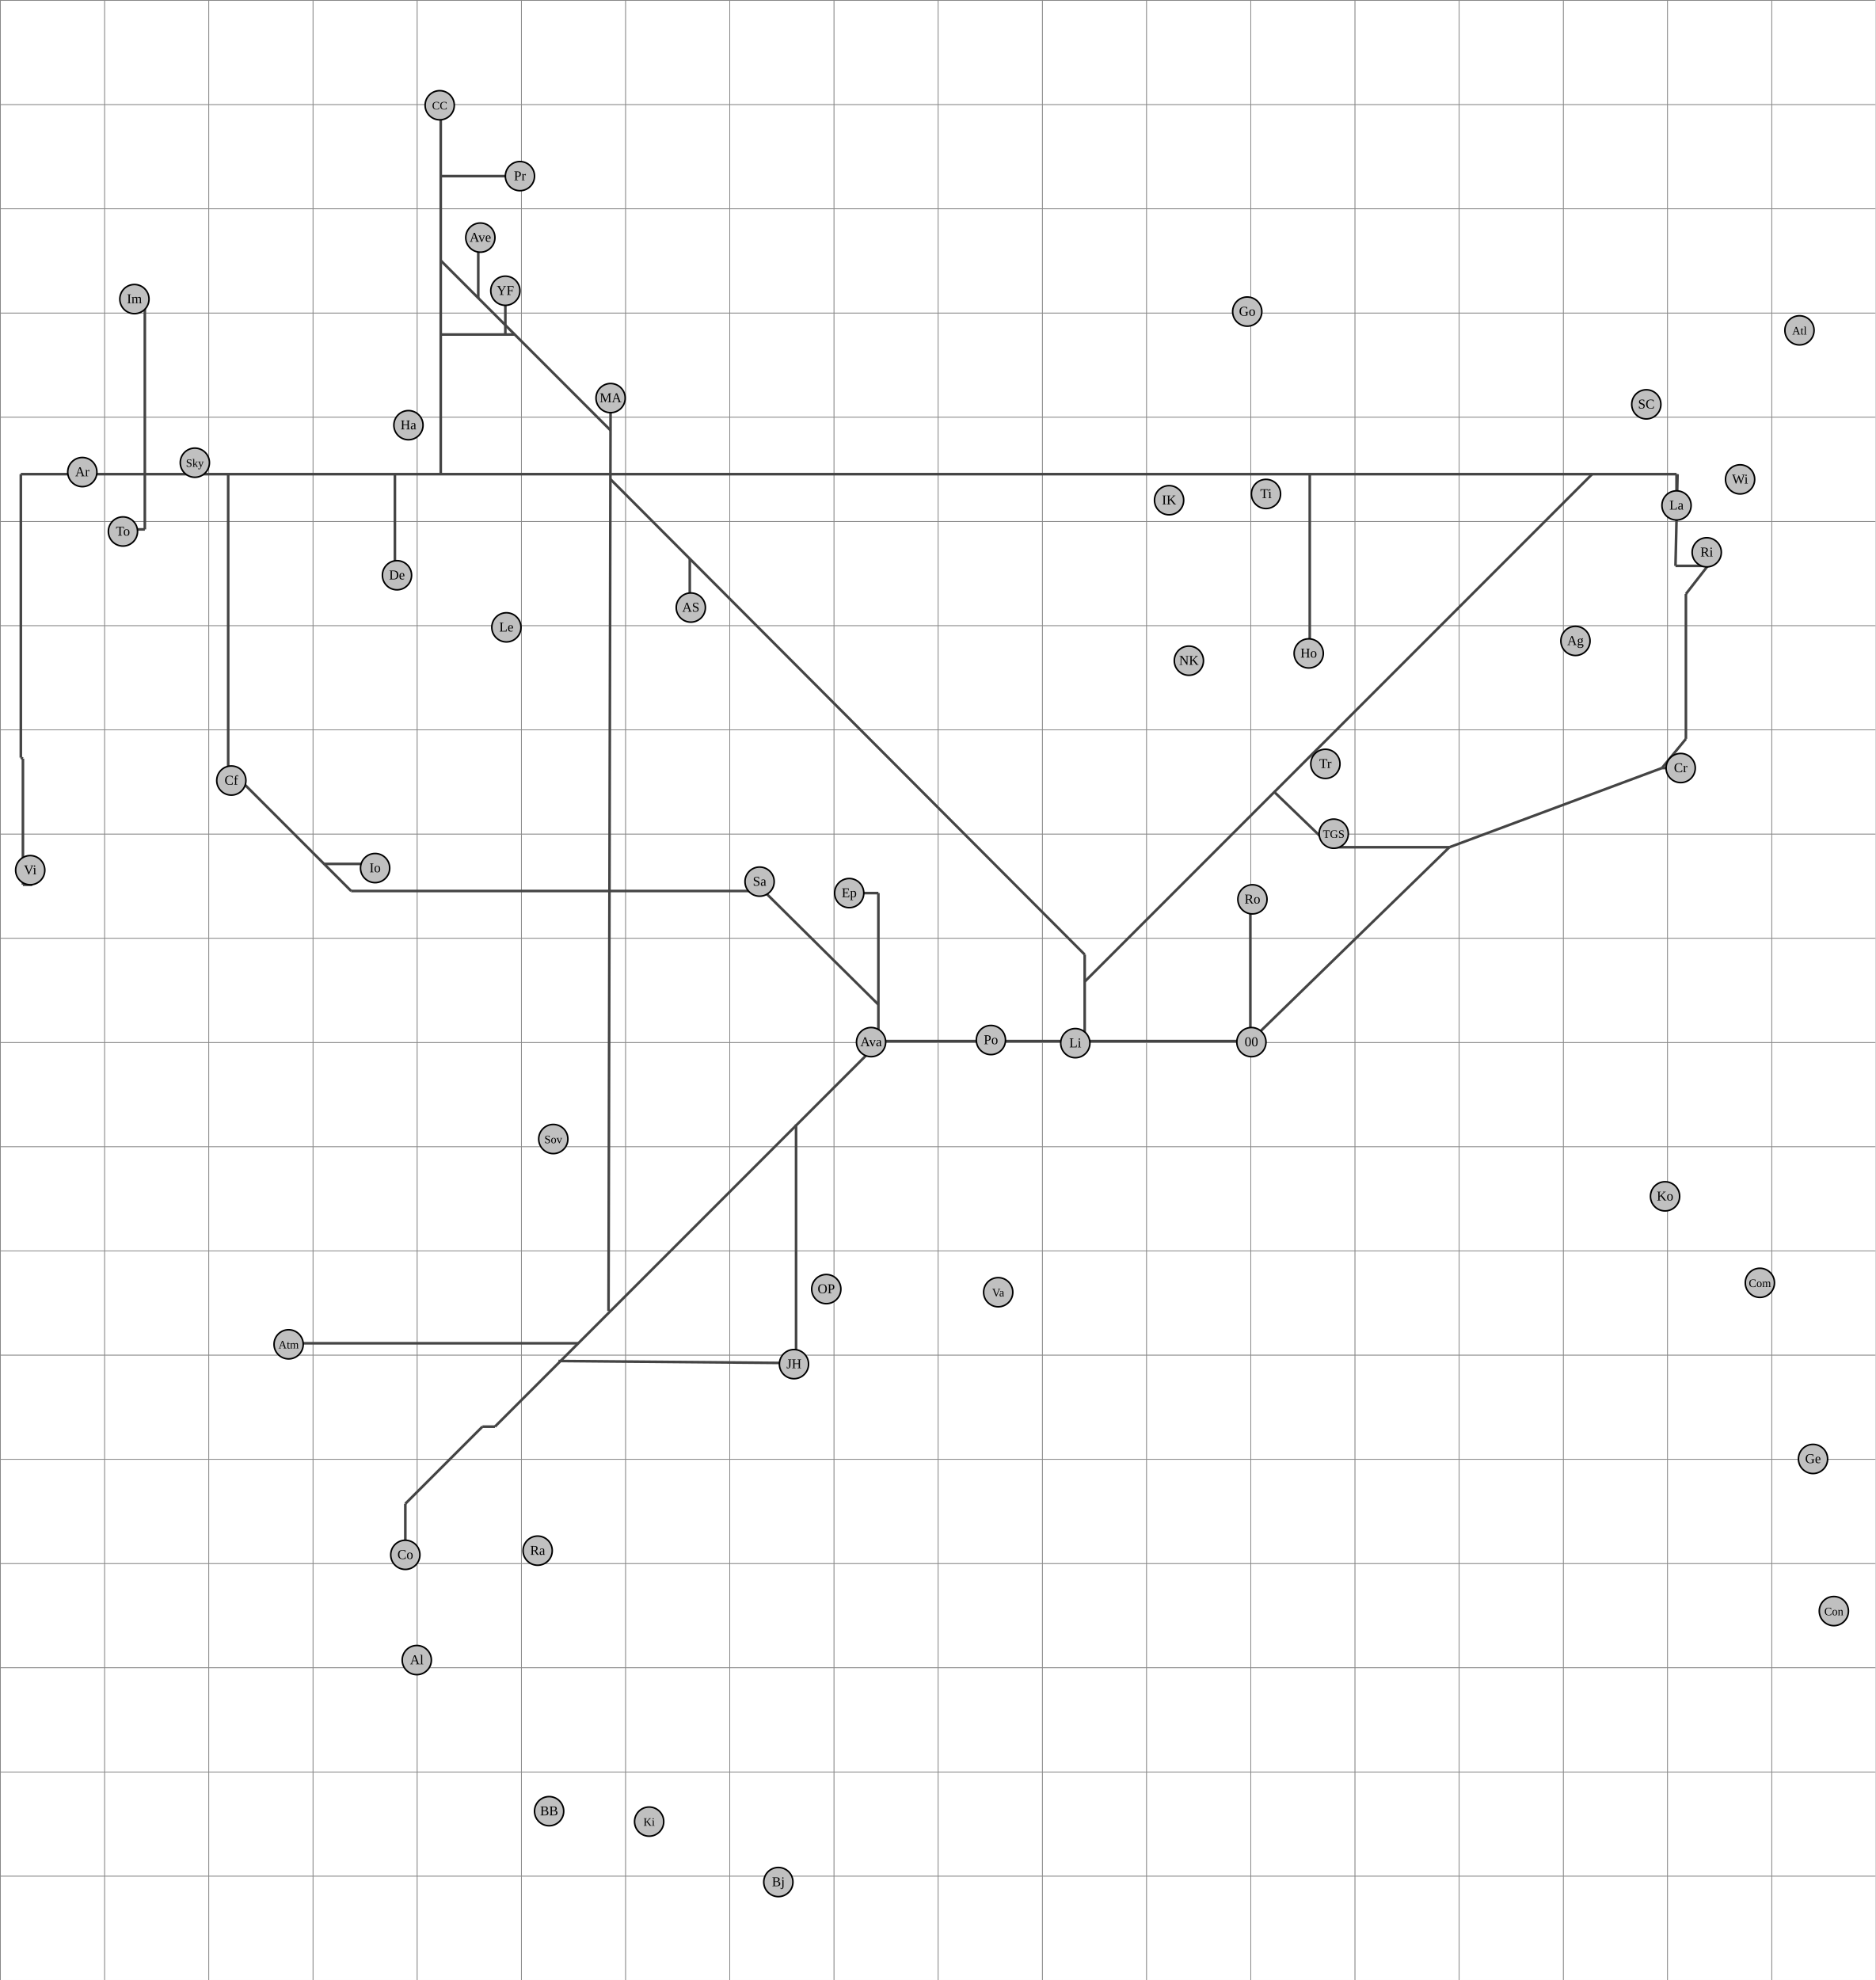
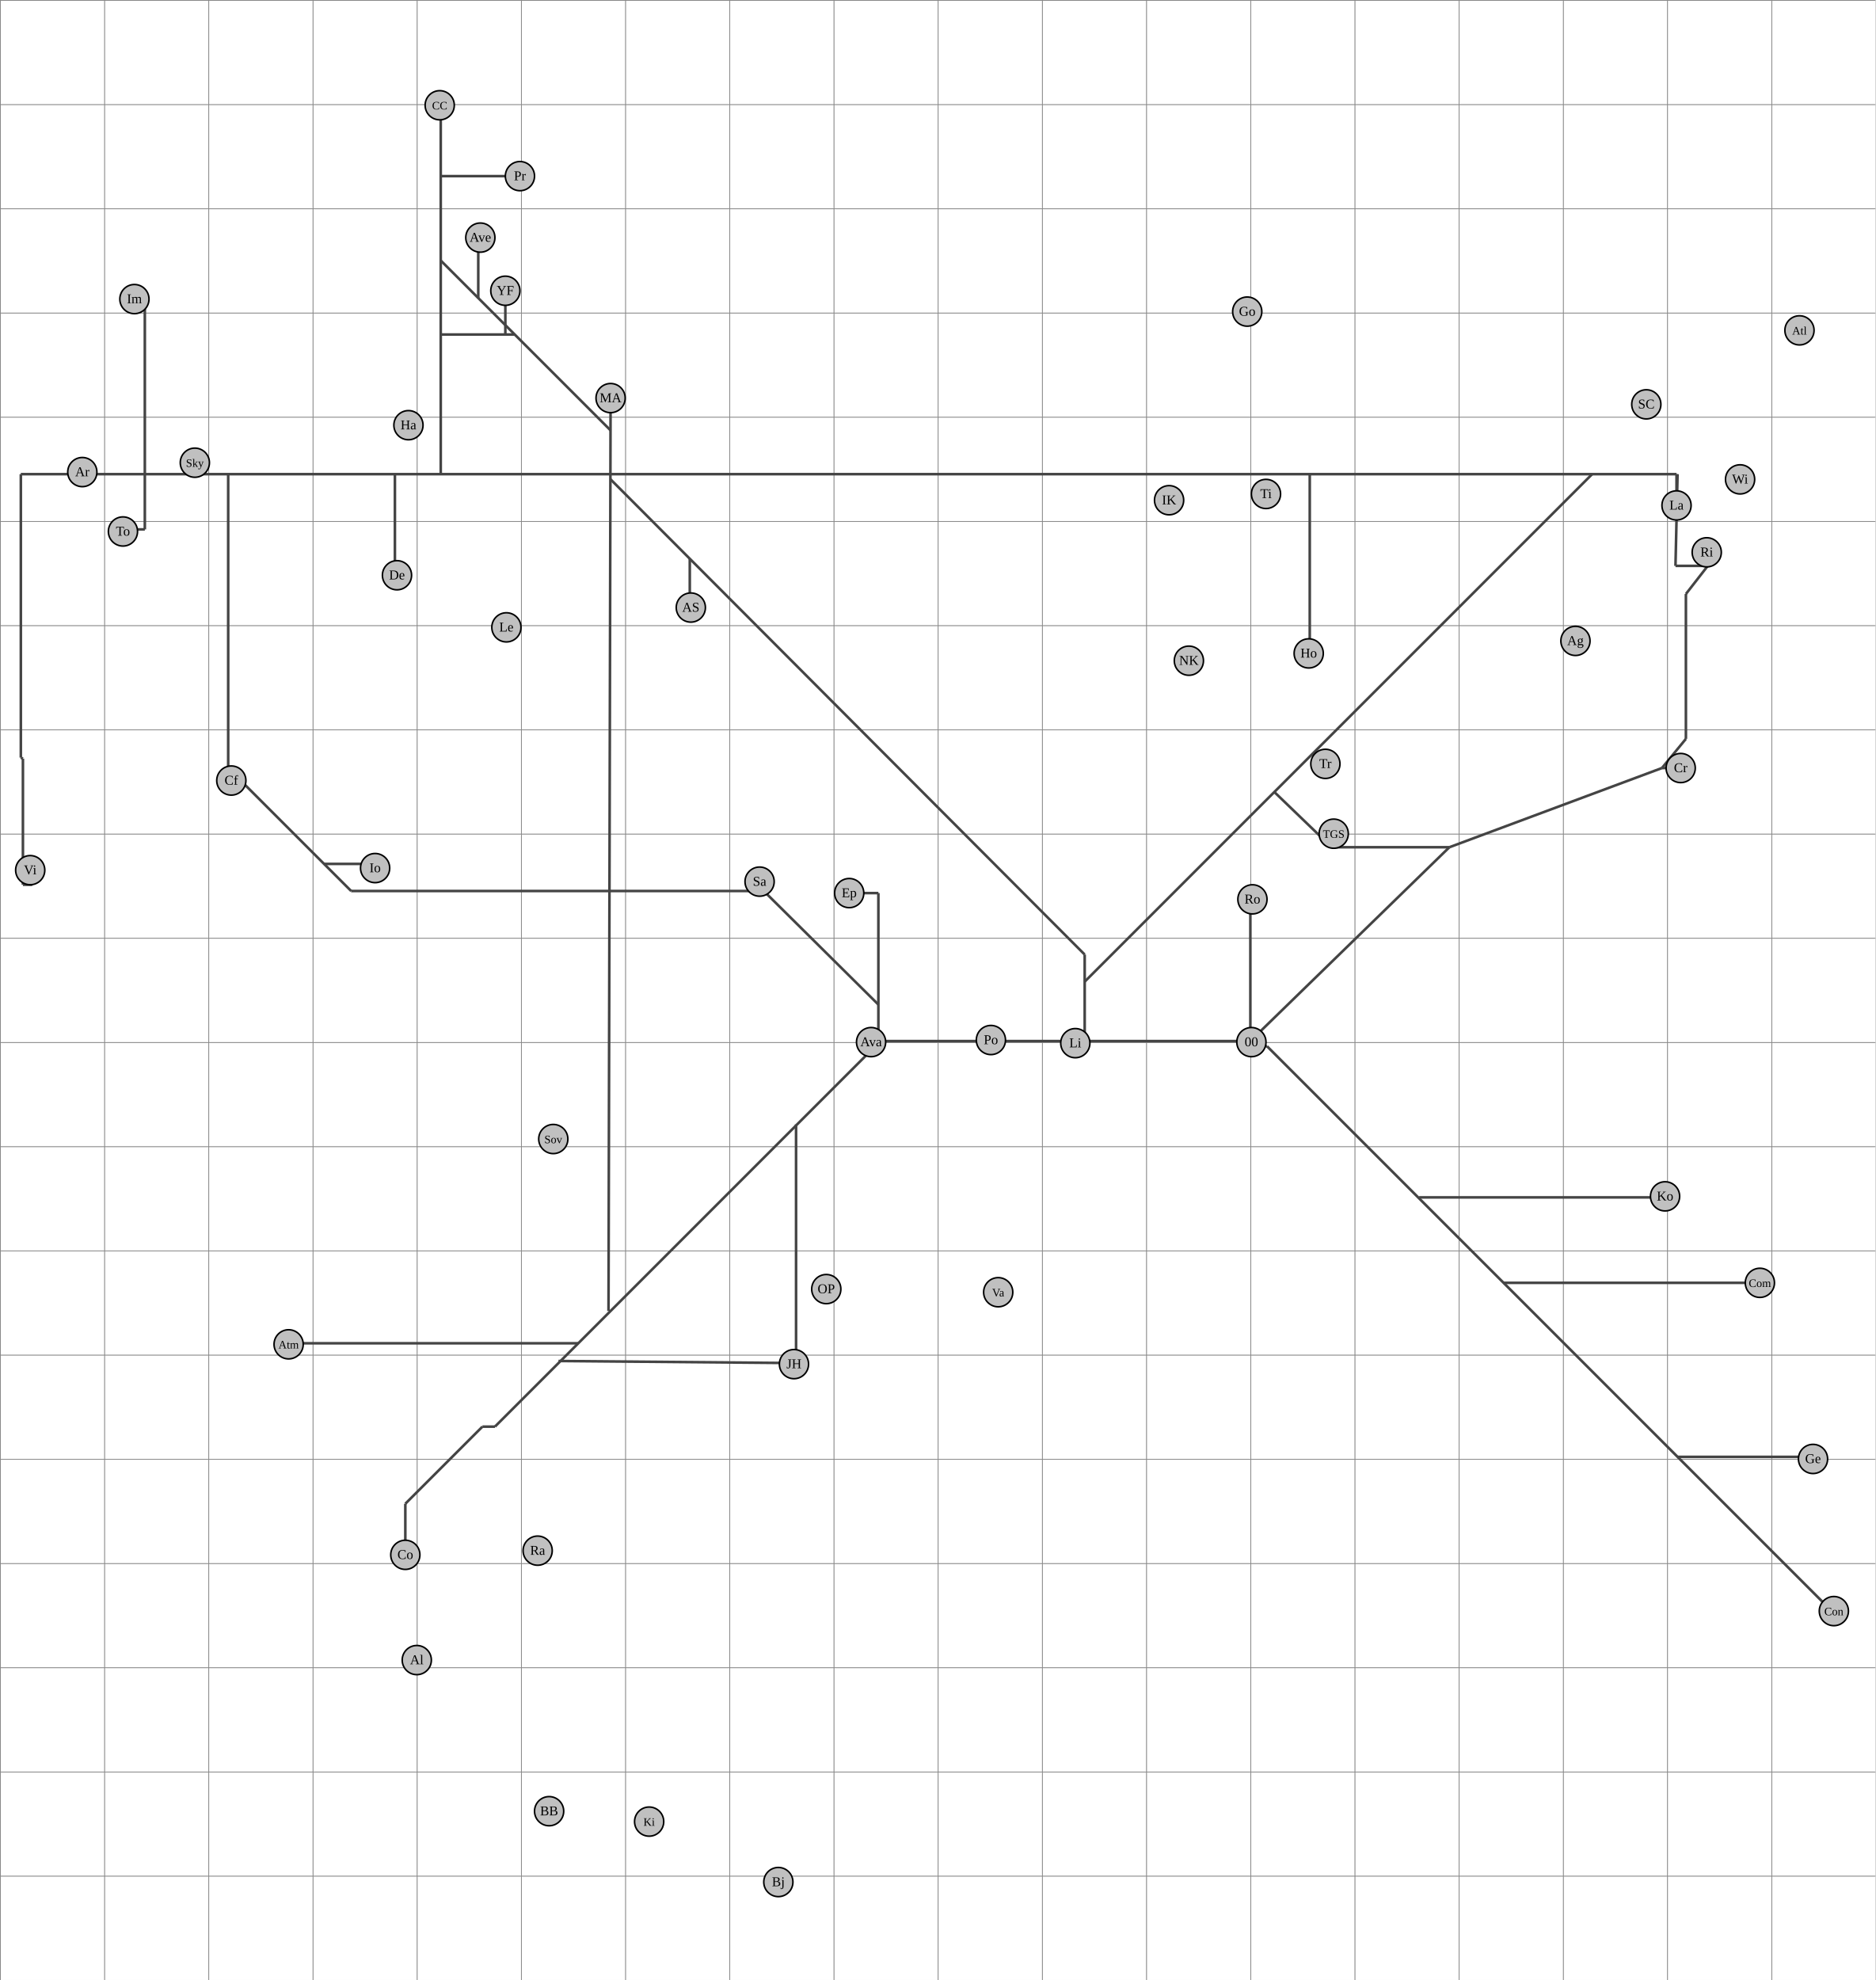
<svg xmlns="http://www.w3.org/2000/svg" version="1.1" width="1800" height="1900">
  <style type="text/css">
	

		circle.portal {
			stroke: black;
			stroke-width: 1.5;
			fill: silver;
		}
		
		text.portal {
			fill: black;
			font-size: 13px;
			text-anchor: middle;
		}
		
		text.portal_small {
			fill: black;
			font-size: 11px;
			text-anchor: middle;
		}
		
		line.road {
			stroke: #444;
			stroke-width: 2.5;
		}
		
		rect.background {
			fill: white;
			stroke: #888;
			stroke-width: 1.5;
		}
	
	</style>
  <defs>
    <pattern id="background" width="100" height="100" patternUnits="userSpaceOnUse">
      <rect class="background" x="0" y="0" width="101" height="101" />
    </pattern>
  </defs>
  <rect fill="url(#background)" x="0" y="0" width="100%" height="100%" />
  <g transform="translate(1200,1000)">
    <g>
      <line class="road" x1="-1180" y1="-545" x2="409" y2="-545" />
      <line class="road" x1="-1180" y1="-545" x2="-1180" y2="-273" />
      <line class="road" x1="-1178" y1="-272" x2="-1180" y2="-273" />
      <line class="road" x1="-1178" y1="-151" x2="-1178" y2="-272" />
      <line class="road" x1="-1169" y1="-151" x2="-1178" y2="-151" />
      <line class="road" x1="-1169" y1="-151" x2="-1169" y2="-158" />
      <line class="road" x1="409" y1="-518" x2="409" y2="-545" />
      <line class="road" x1="57" y1="-376" x2="57" y2="-545" />
      <line class="road" x1="-1061" y1="-709" x2="-1061" y2="-492" />
      <line class="road" x1="-821" y1="-448" x2="-821" y2="-545" />
      <line class="road" x1="-1082" y1="-492" x2="-1061" y2="-492" />
      <line class="road" x1="-981" y1="-263" x2="-981" y2="-545" />
      <line class="road" x1="-981" y1="-263" x2="-863" y2="-145" />
      <line class="road" x1="-889" y1="-171" x2="-841" y2="-171" />
      <line class="road" x1="-863" y1="-145" x2="-467" y2="-145" />
      <line class="road" x1="-777" y1="-895" x2="-777" y2="-545" />
      <line class="road" x1="-777" y1="-831" x2="-701" y2="-831" />
      <line class="road" x1="-777" y1="-750" x2="-614" y2="-587" />
      <line class="road" x1="-715" y1="-721" x2="-715" y2="-679" />
      <line class="road" x1="-777" y1="-679" x2="-706" y2="-679" />
      <line class="road" x1="-741" y1="-714" x2="-741" y2="-766" />
      <line class="road" x1="-614" y1="-621" x2="-616" y2="258" />
      <line class="road" x1="-614" y1="-540" x2="-159" y2="-84" />
      <line class="road" x1="-538" y1="-464" x2="-538" y2="-417" />
      <line class="road" x1="-159" y1="-58" x2="328" y2="-545" />
      <line class="road" x1="-159" y1="-84" x2="-159" y2="-1" />
      <line class="road" x1="-357" y1="-36" x2="-467" y2="-145" />
      <line class="road" x1="-357" y1="-143" x2="-357" y2="-1" />
      <line class="road" x1="-357" y1="-143" x2="-385" y2="-143" />
      <line class="road" x1="-357" y1="-1" x2="0" y2="-1" />
      <line class="road" x1="0" y1="-136" x2="0" y2="-1" />
      <line class="road" x1="-920" y1="289" x2="-645" y2="289" />
      <line class="road" x1="-357" y1="1" x2="-725" y2="369" />
      <line class="road" x1="-737" y1="369" x2="-725" y2="369" />
      <line class="road" x1="-737" y1="369" x2="-811" y2="443" />
      <line class="road" x1="-811" y1="493" x2="-811" y2="443" />
      <line class="road" x1="-436" y1="79" x2="-436" y2="308" />
      <line class="road" x1="-664" y1="306" x2="-436" y2="308" />
      <line class="road" x1="0" y1="-1" x2="191" y2="-187" />
      <line class="road" x1="191" y1="-187" x2="395" y2="-263" />
      <line class="road" x1="395" y1="-263" x2="413" y2="-263" />
      <line class="road" x1="395" y1="-263" x2="418" y2="-291" />
      <line class="road" x1="418" y1="-291" x2="418" y2="-430" />
      <line class="road" x1="418" y1="-430" x2="439" y2="-457" />
      <line class="road" x1="439" y1="-457" x2="408" y2="-457" />
      <line class="road" x1="408" y1="-457" x2="410" y2="-545" />
      <line class="road" x1="23" y1="-240" x2="78" y2="-187" />
      <line class="road" x1="78" y1="-187" x2="191" y2="-187" />
+       <line class="road" x1="16" y1="4" x2="0" y2="4" />
+       <line class="road" x1="16" y1="4" x2="558" y2="546" />
+       <line class="road" x1="540" y1="398" x2="410" y2="398" />
+       <line class="road" x1="243" y1="231" x2="490" y2="231" />
+       <line class="road" x1="162" y1="149" x2="399" y2="149" />
    </g>
    <g>
      <g transform="translate(-614,-618)">
        <circle class="portal" r="14" />
        <text class="portal" y="4">MA</text>
      </g>
      <g transform="translate(-811,492)">
        <circle class="portal" r="14" />
        <text class="portal" y="4">Co</text>
      </g>
      <g transform="translate(1,0)">
        <circle class="portal" r="14" />
        <text class="portal" y="4">00</text>
      </g>
      <g transform="translate(-168,1)">
        <circle class="portal" r="14" />
        <text class="portal" y="4">Li</text>
      </g>
      <g transform="translate(438,-470)">
        <circle class="portal" r="14" />
        <text class="portal" y="4">Ri</text>
      </g>
      <g transform="translate(380,-612)">
        <circle class="portal" r="14" />
        <text class="portal" y="4">SC</text>
      </g>
      <g transform="translate(413,-263)">
        <circle class="portal" r="14" />
        <text class="portal" y="4">Cr</text>
      </g>
      <g transform="translate(-715,-721)">
        <circle class="portal" r="14" />
        <text class="portal" y="4">YF</text>
      </g>
      <g transform="translate(312,-385)">
        <circle class="portal" r="14" />
        <text class="portal" y="4">Ag</text>
      </g>
      <g transform="translate(-59,-366)">
        <circle class="portal" r="14" />
        <text class="portal" y="4">NK</text>
      </g>
      <g transform="translate(-78,-520)">
        <circle class="portal" r="14" />
        <text class="portal" y="4">IK</text>
      </g>
      <g transform="translate(15,-526)">
        <circle class="portal" r="14" />
        <text class="portal" y="4">Ti</text>
      </g>
      <g transform="translate(470,-540)">
        <circle class="portal" r="14" />
        <text class="portal" y="4">Wi</text>
      </g>
      <g transform="translate(-1121,-547)">
        <circle class="portal" r="14" />
        <text class="portal" y="4">Ar</text>
      </g>
      <g transform="translate(527,-683)">
        <circle class="portal" r="14" />
        <text class="portal_small" y="4">Atl</text>
      </g>
      <g transform="translate(80,-200)">
        <circle class="portal" r="14" />
        <text class="portal_small" y="4">TGS</text>
      </g>
      <g transform="translate(-242,240)">
        <circle class="portal" r="14" />
        <text class="portal_small" y="4">Va</text>
      </g>
      <g transform="translate(-577,748)">
        <circle class="portal" r="14" />
        <text class="portal_small" y="4">Ki</text>
      </g>
      <g transform="translate(-778,-899)">
        <circle class="portal" r="14" />
        <text class="portal_small" y="4">CC</text>
      </g>
      <g transform="translate(409,-515)">
        <circle class="portal" r="14" />
        <text class="portal" y="4">La</text>
      </g>
      <g transform="translate(-923,290)">
        <circle class="portal" r="14" />
        <text class="portal_small" y="4">Atm</text>
      </g>
      <g transform="translate(-800,593)">
        <circle class="portal" r="14" />
        <text class="portal" y="4">Al</text>
      </g>
      <g transform="translate(-673,738)">
        <circle class="portal" r="14" />
        <text class="portal" y="4">BB</text>
      </g>
      <g transform="translate(-978,-251)">
        <circle class="portal" r="14" />
        <text class="portal" y="4">Cf</text>
      </g>
      <g transform="translate(-3,-701)">
        <circle class="portal" r="14" />
        <text class="portal" y="4">Go</text>
      </g>
      <g transform="translate(56,-373)">
        <circle class="portal" r="14" />
        <text class="portal" y="4">Ho</text>
      </g>
      <g transform="translate(-1082,-490)">
        <circle class="portal" r="14" />
        <text class="portal" y="4">To</text>
      </g>
      <g transform="translate(-739,-772)">
        <circle class="portal" r="14" />
        <text class="portal" y="4">Ave</text>
      </g>
      <g transform="translate(-819,-448)">
        <circle class="portal" r="14" />
        <text class="portal" y="4">De</text>
      </g>
      <g transform="translate(-684,488)">
        <circle class="portal" r="14" />
        <text class="portal" y="4">Ra</text>
      </g>
      <g transform="translate(-453,806)">
        <circle class="portal" r="14" />
        <text class="portal" y="4">Bj</text>
      </g>
      <g transform="translate(540,400)">
        <circle class="portal" r="14" />
        <text class="portal" y="4">Ge</text>
      </g>
      <g transform="translate(-471,-154)">
        <circle class="portal" r="14" />
        <text class="portal" y="4">Sa</text>
      </g>
      <g transform="translate(-1071,-713)">
        <circle class="portal" r="14" />
        <text class="portal" y="4">Im</text>
      </g>
      <g transform="translate(-1013,-556)">
        <circle class="portal" r="14" />
        <text class="portal_small" y="4">Sky</text>
      </g>
      <g transform="translate(-438,309)">
        <circle class="portal" r="14" />
        <text class="portal" y="4">JH</text>
      </g>
      <g transform="translate(-407,237)">
        <circle class="portal" r="14" />
        <text class="portal" y="4">OP</text>
      </g>
      <g transform="translate(-840,-167)">
        <circle class="portal" r="14" />
        <text class="portal" y="4">Io</text>
      </g>
      <g transform="translate(-537,-417)">
        <circle class="portal" r="14" />
        <text class="portal" y="4">AS</text>
      </g>
      <g transform="translate(-714,-398)">
        <circle class="portal" r="14" />
        <text class="portal" y="4">Le</text>
      </g>
      <g transform="translate(560,546)">
        <circle class="portal" r="14" />
        <text class="portal_small" y="4">Con</text>
      </g>
      <g transform="translate(489,231)">
        <circle class="portal" r="14" />
        <text class="portal_small" y="4">Com</text>
      </g>
      <g transform="translate(-701,-831)">
        <circle class="portal" r="14" />
        <text class="portal" y="4">Pr</text>
      </g>
      <g transform="translate(72,-267)">
        <circle class="portal" r="14" />
        <text class="portal" y="4">Tr</text>
      </g>
      <g transform="translate(-385,-143)">
        <circle class="portal" r="14" />
        <text class="portal" y="4">Ep</text>
      </g>
      <g transform="translate(-364,0)">
        <circle class="portal" r="14" />
        <text class="portal" y="4">Ava</text>
      </g>
      <g transform="translate(-669,93)">
        <circle class="portal" r="14" />
        <text class="portal_small" y="4">Sov</text>
      </g>
      <g transform="translate(2,-137)">
        <circle class="portal" r="14" />
        <text class="portal" y="4">Ro</text>
      </g>
      <g transform="translate(398,148)">
        <circle class="portal" r="14" />
        <text class="portal" y="4">Ko</text>
      </g>
      <g transform="translate(-808,-592)">
        <circle class="portal" r="14" />
        <text class="portal" y="4">Ha</text>
      </g>
      <g transform="translate(-249,-2)">
        <circle class="portal" r="14" />
        <text class="portal" y="4">Po</text>
      </g>
      <g transform="translate(-1171,-165)">
        <circle class="portal" r="14" />
        <text class="portal" y="4">Vi</text>
      </g>
    </g>
  </g>
</svg>
